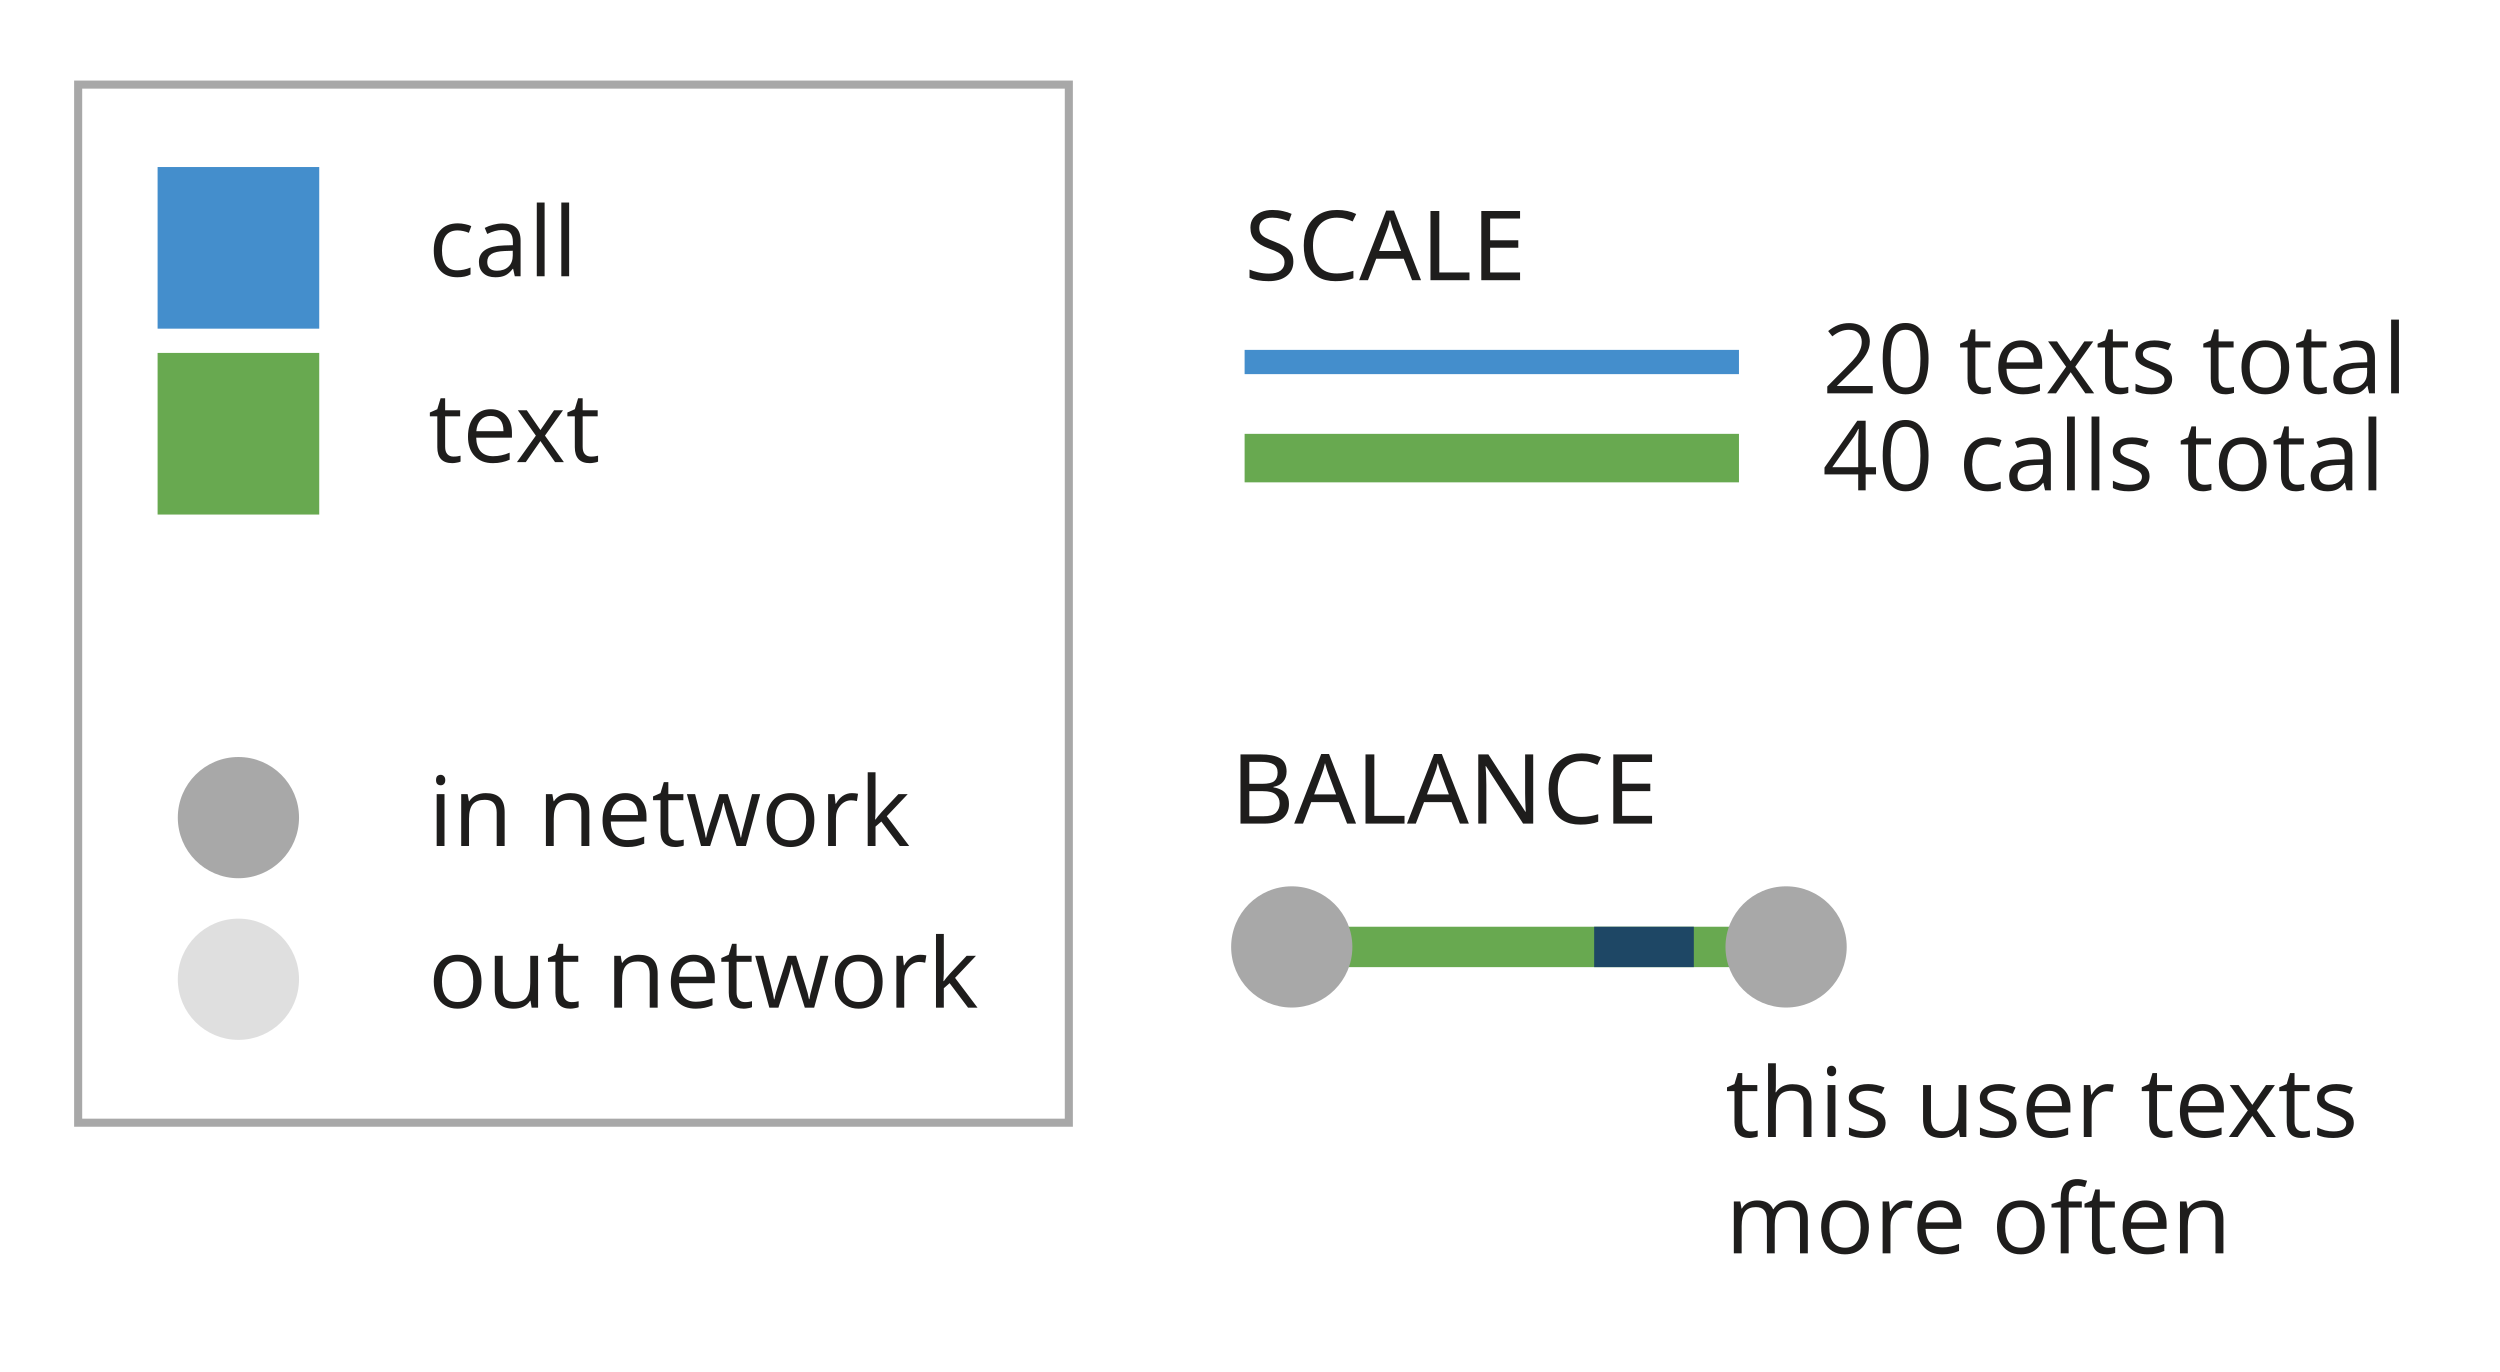
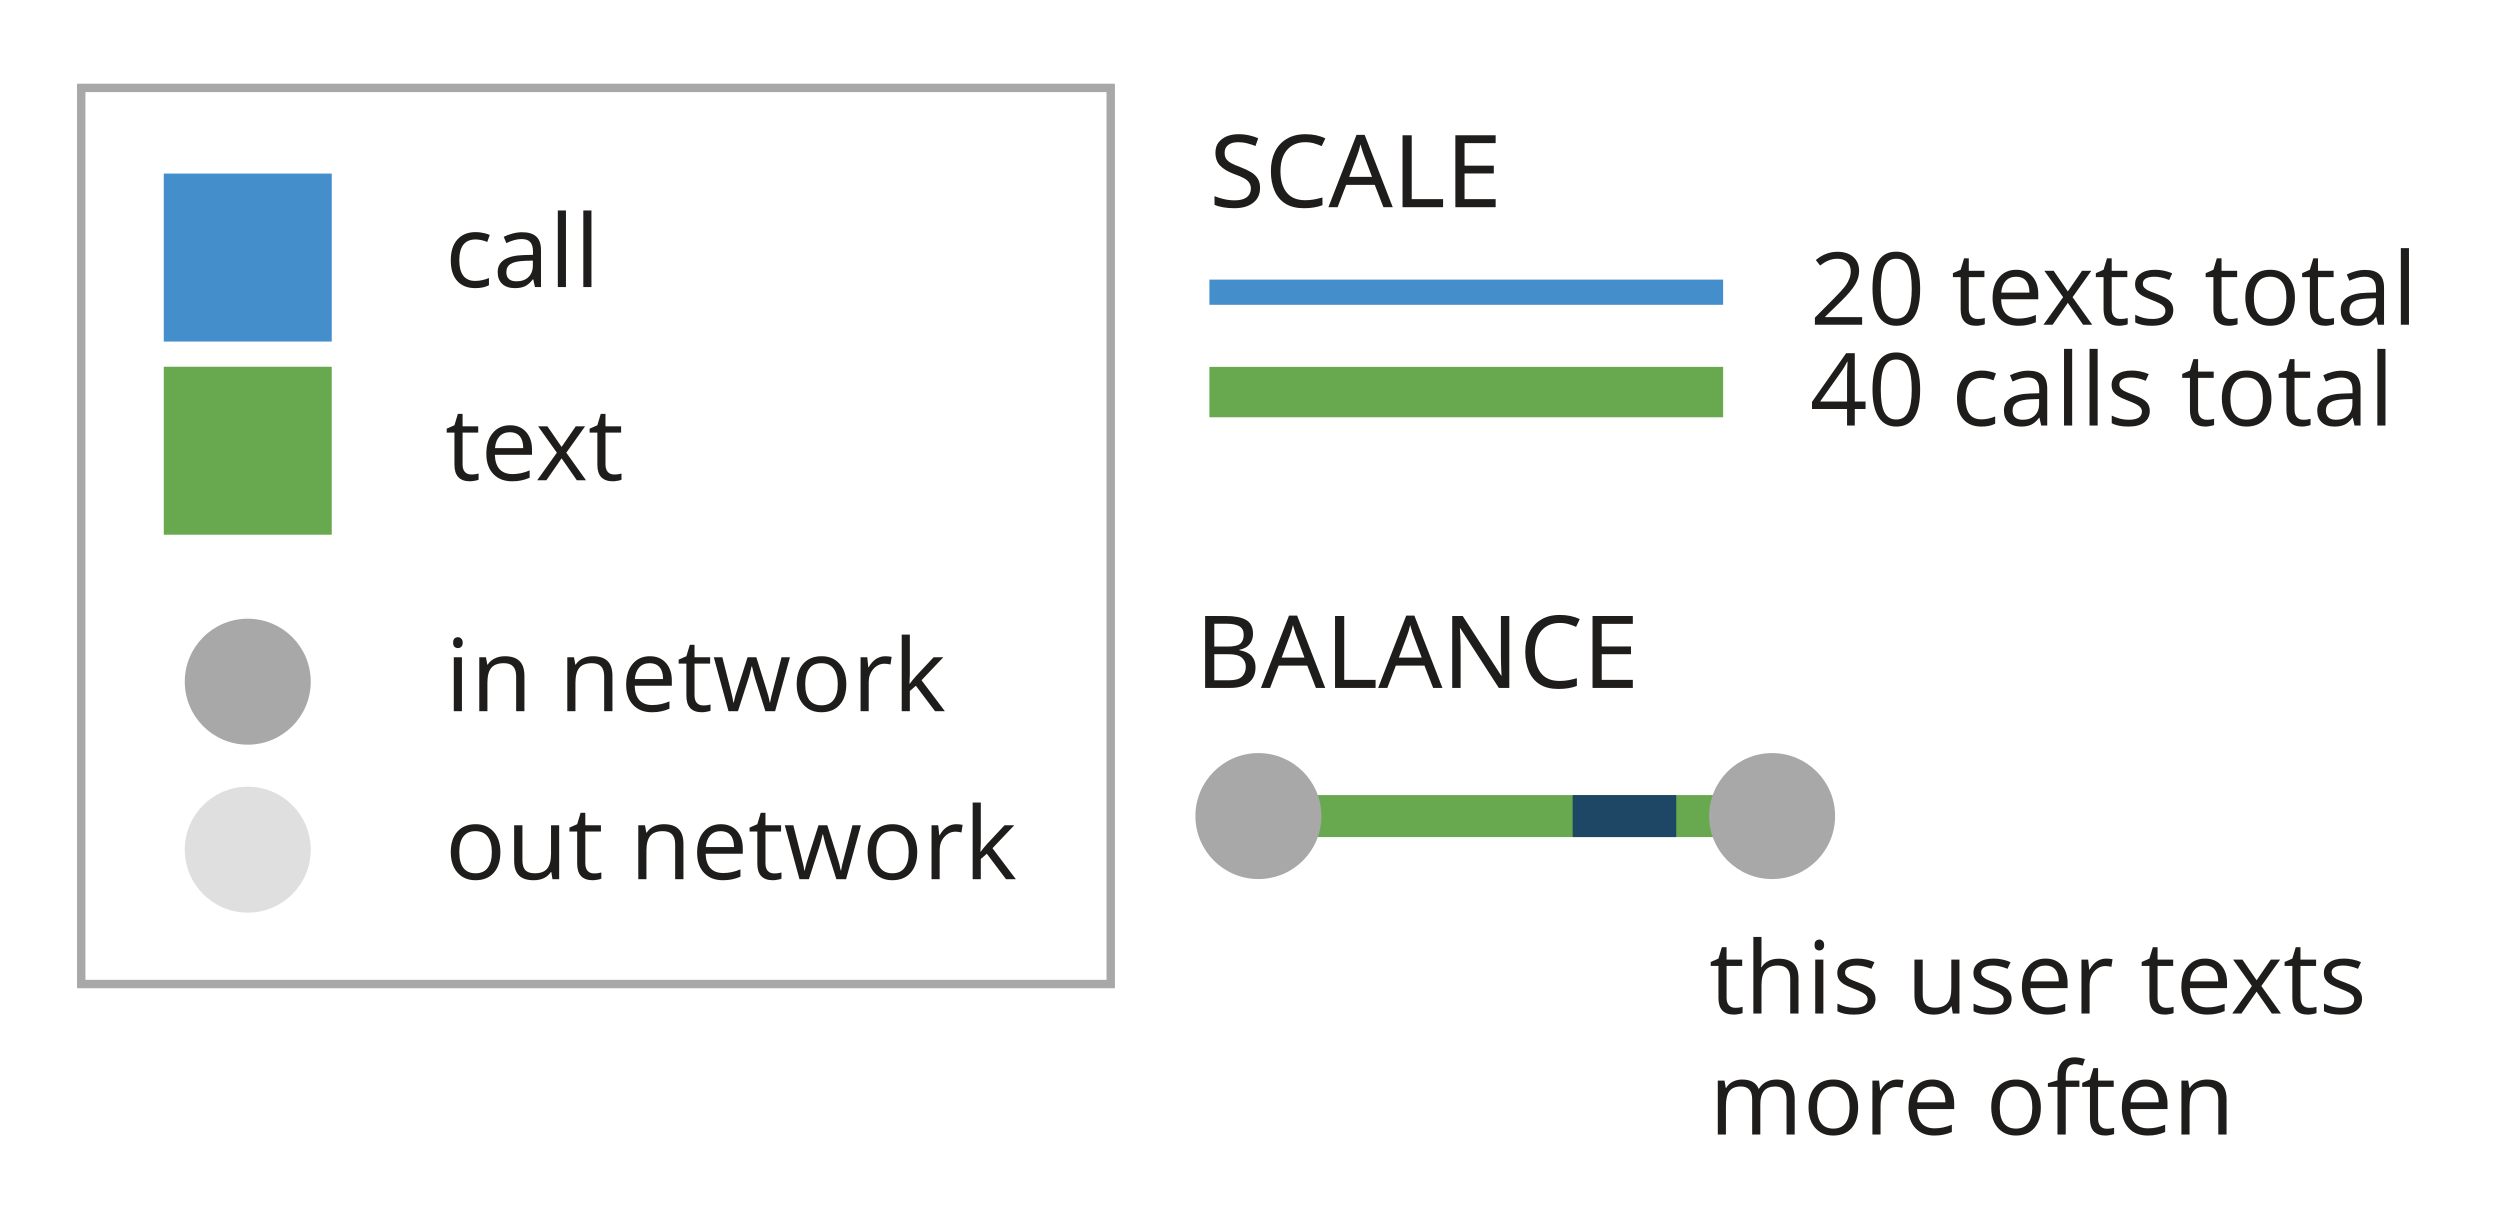
- <svg xmlns="http://www.w3.org/2000/svg" version="1.1" id="Calque_1" x="0px" y="0px" width="309.333px" height="169.667px" viewBox="0 0 309.333 169.667" enable-background="new 0 0 309.333 169.667" xml:space="preserve">
+ <svg xmlns="http://www.w3.org/2000/svg" version="1.1" id="Calque_1" x="0px" y="0px" width="297.667px" height="145.333px" viewBox="0 0 297.667 145.333" enable-background="new 0 0 297.667 145.333" xml:space="preserve">
  <text transform="matrix(1 0 0 1 53 34.1823)" fill="#1E1D1C" font-family="'OpenSans'" font-size="12">call</text>
  <rect x="19.5" y="20.667" fill="#448ECC" width="20" height="20" />
  <text transform="matrix(1 0 0 1 53 57.1823)" fill="#1E1D1C" font-family="'OpenSans'" font-size="12">text</text>
  <rect x="19.5" y="43.667" fill="#68A950" width="20" height="20" />
-   <circle fill="#A8A8A8" cx="29.5" cy="101.167" r="7.5" />
-   <circle fill="#DFDFDF" cx="29.5" cy="121.167" r="7.5" />
-   <text transform="matrix(1 0 0 1 53 104.6823)" fill="#1E1D1C" font-family="'OpenSans'" font-size="12">in network</text>
-   <text transform="matrix(1 0 0 1 53 124.6823)" fill="#1E1D1C" font-family="'OpenSans'" font-size="12">out network</text>
-   <text transform="matrix(1 0 0 1 152.333 101.9066)" fill="#1E1D1C" font-family="'OpenSans-Bold'" font-size="12">BALANCE</text>
-   <rect x="159.833" y="114.667" fill="#68A950" width="61.167" height="5" />
-   <circle fill="#A8A8A8" cx="159.833" cy="117.167" r="7.5" />
-   <circle fill="#A8A8A8" cx="221" cy="117.167" r="7.5" />
-   <rect x="197.25" y="114.667" fill="#1E4765" width="12.333" height="5" />
-   <text transform="matrix(1 0 0 1 213.5004 140.6823)">
-     <tspan x="0" y="0" fill="#1E1D1C" font-family="'OpenSans'" font-size="12">this user texts</tspan>
-     <tspan x="0" y="14.4" fill="#1E1D1C" font-family="'OpenSans'" font-size="12">more often</tspan>
-   </text>
-   <rect x="9.671" y="10.468" fill="none" stroke="#A8A8A8" stroke-miterlimit="10" width="122.579" height="128.448" />
-   <text transform="matrix(1 0 0 1 154 34.6667)" fill="#1E1D1C" font-family="'OpenSans-Bold'" font-size="12">SCALE</text>
-   <rect x="154" y="43.292" fill="#448ECC" width="61.167" height="3" />
-   <text transform="matrix(1 0 0 1 225.5 48.6667)" fill="#1E1D1C" font-family="'OpenSans'" font-size="12">20 texts total</text>
-   <rect x="154" y="53.682" fill="#68A950" width="61.167" height="6" />
-   <text transform="matrix(1 0 0 1 225.5 60.6667)" fill="#1E1D1C" font-family="'OpenSans'" font-size="12">40 calls total</text>
+   <circle fill="#A8A8A8" cx="29.5" cy="81.167" r="7.5" />
+   <circle fill="#DFDFDF" cx="29.5" cy="101.167" r="7.5" />
+   <text transform="matrix(1 0 0 1 53 84.6823)" fill="#1E1D1C" font-family="'OpenSans'" font-size="12">in network</text>
+   <text transform="matrix(1 0 0 1 53 104.6823)" fill="#1E1D1C" font-family="'OpenSans'" font-size="12">out network</text>
+   <text transform="matrix(1 0 0 1 142.333 81.9066)" fill="#1E1D1C" font-family="'OpenSans-Bold'" font-size="12">BALANCE</text>
+   <rect x="149.833" y="94.667" fill="#68A950" width="61.167" height="5" />
+   <circle fill="#A8A8A8" cx="149.833" cy="97.167" r="7.5" />
+   <circle fill="#A8A8A8" cx="211" cy="97.167" r="7.5" />
+   <rect x="187.25" y="94.667" fill="#1E4765" width="12.333" height="5" />
+   <text transform="matrix(1 0 0 1 203.5004 120.6823)" fill="#1E1D1C" font-family="'OpenSans'" font-size="12">this user texts</text>
+   <text transform="matrix(1 0 0 1 203.5004 135.0823)" fill="#1E1D1C" font-family="'OpenSans'" font-size="12">more often</text>
+   <rect x="9.671" y="10.468" fill="none" stroke="#A8A8A8" stroke-miterlimit="10" width="122.579" height="106.699" />
+   <text transform="matrix(1 0 0 1 144 24.6667)" fill="#1E1D1C" font-family="'OpenSans-Bold'" font-size="12">SCALE</text>
+   <rect x="144" y="33.292" fill="#448ECC" width="61.167" height="3" />
+   <text transform="matrix(1 0 0 1 215.5 38.6667)" fill="#1E1D1C" font-family="'OpenSans'" font-size="12">20 texts total</text>
+   <rect x="144" y="43.682" fill="#68A950" width="61.167" height="6" />
+   <text transform="matrix(1 0 0 1 215.5 50.6667)" fill="#1E1D1C" font-family="'OpenSans'" font-size="12">40 calls total</text>
</svg>
